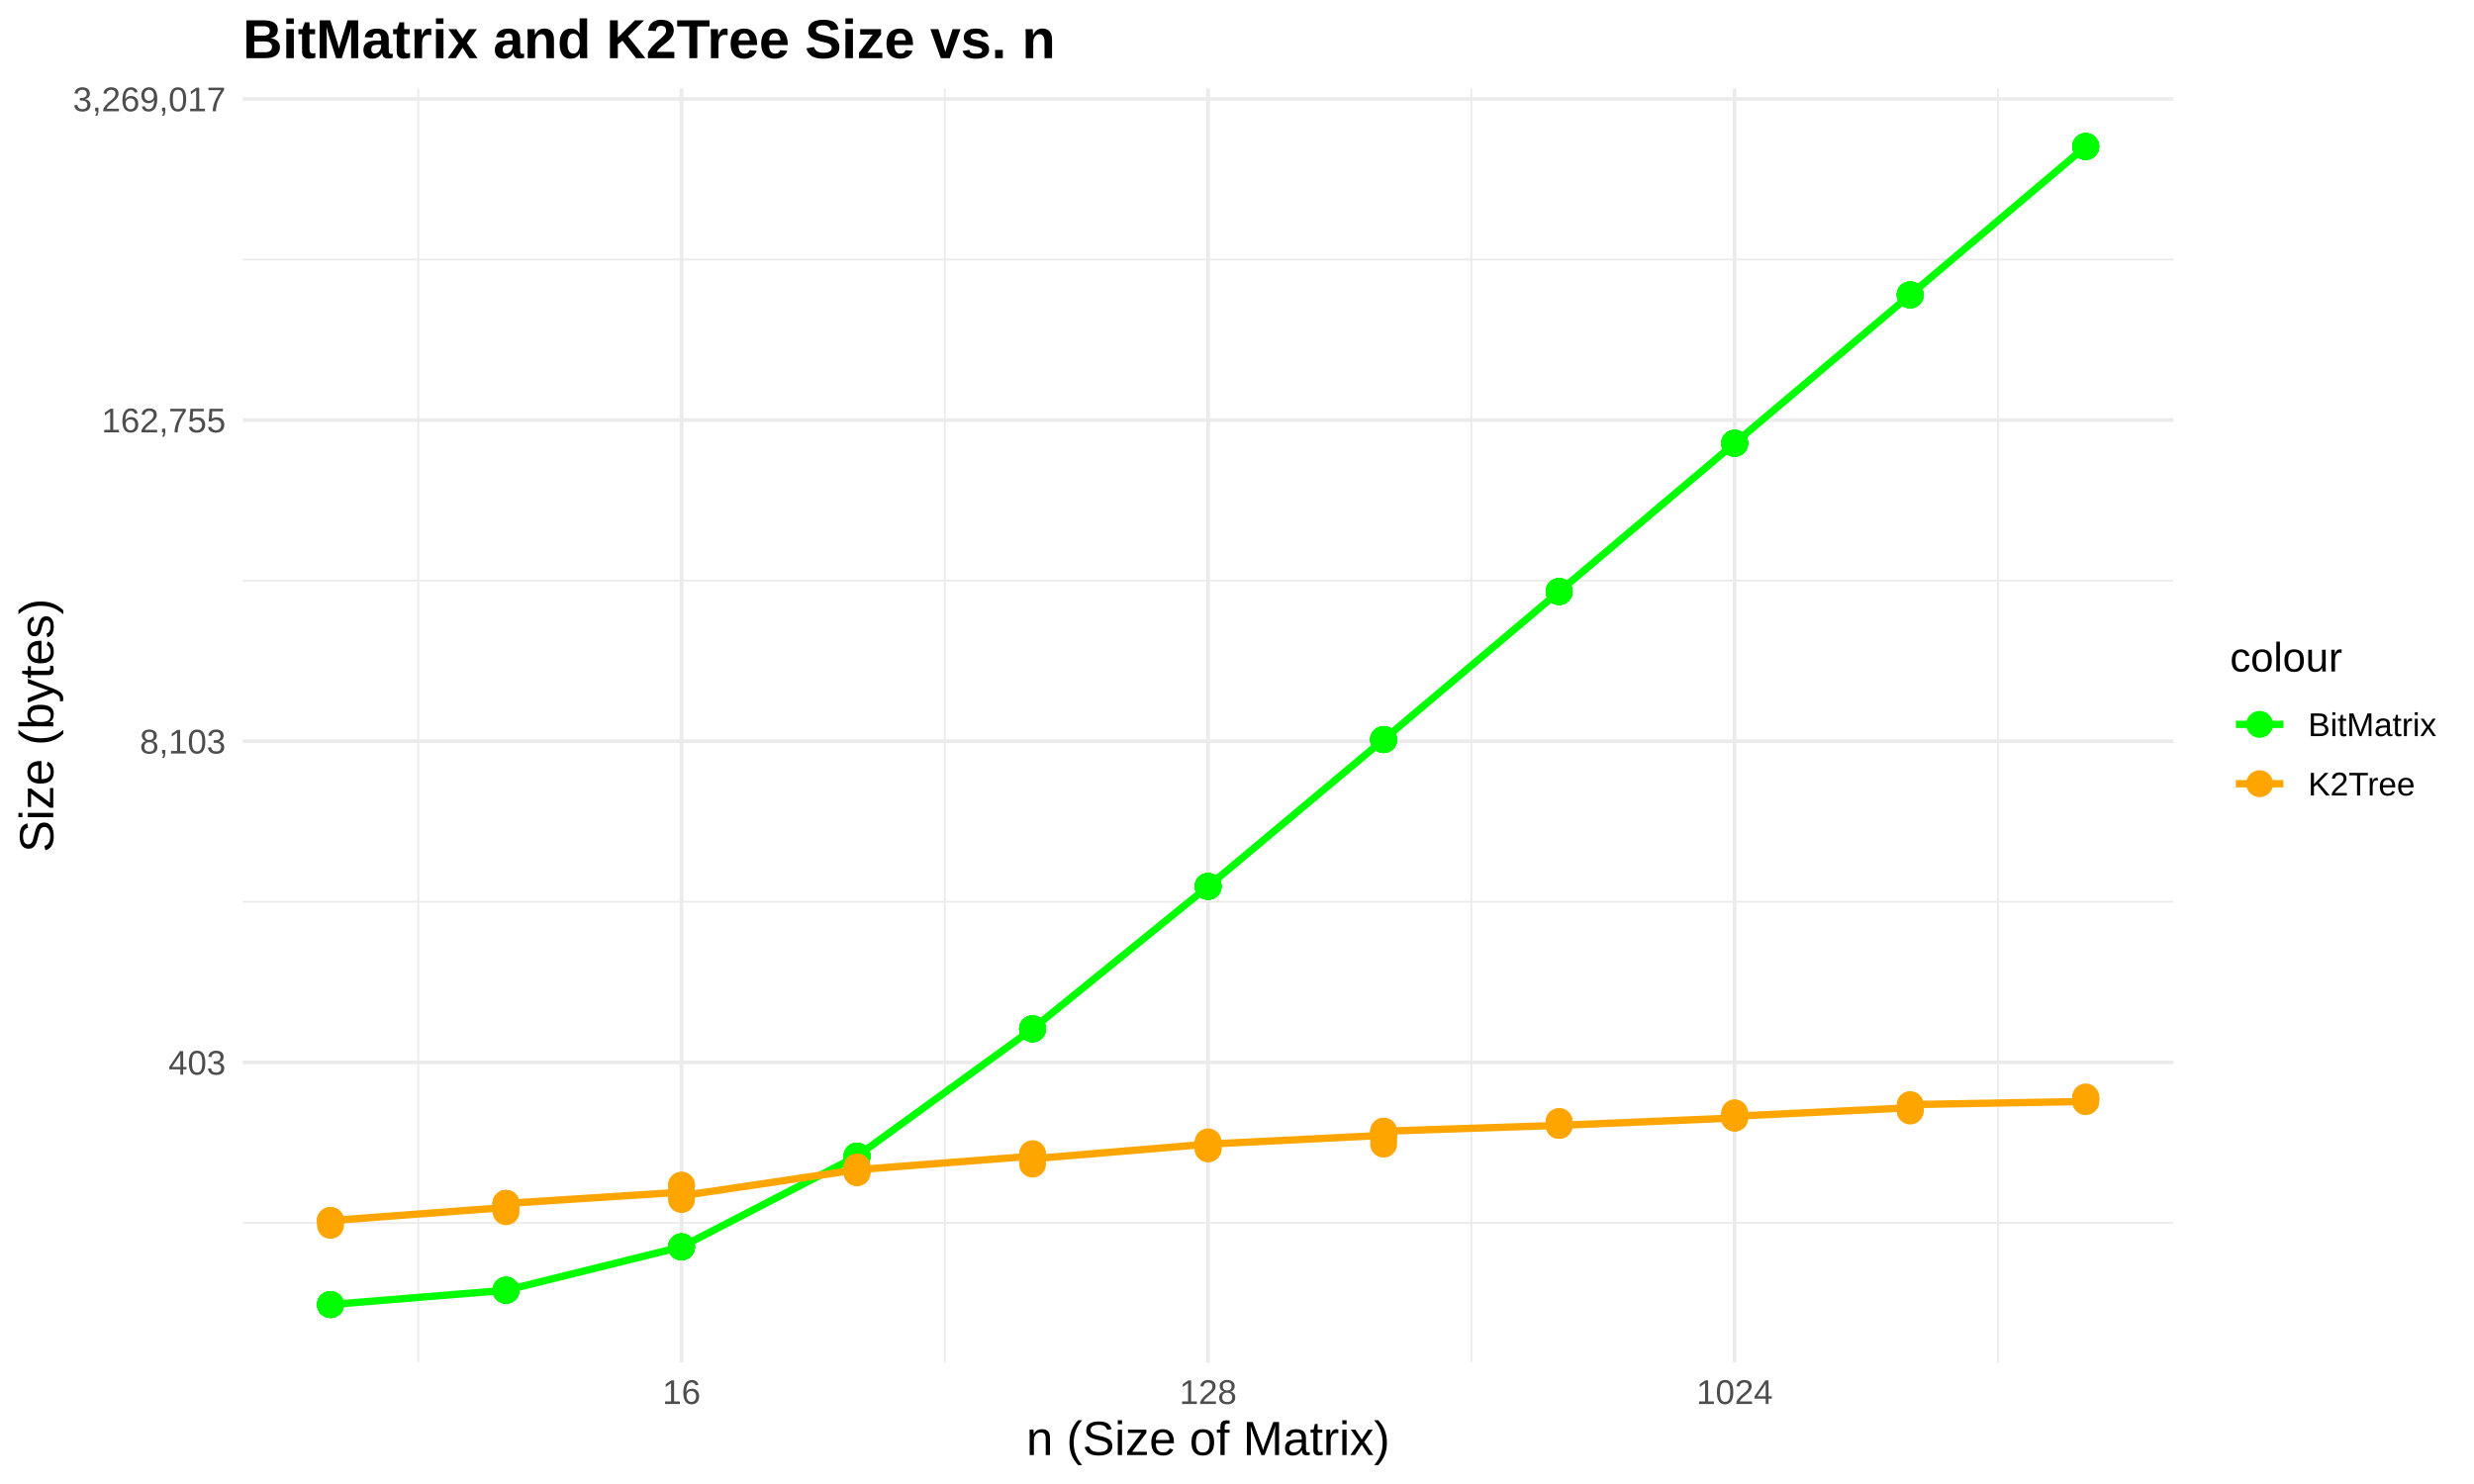
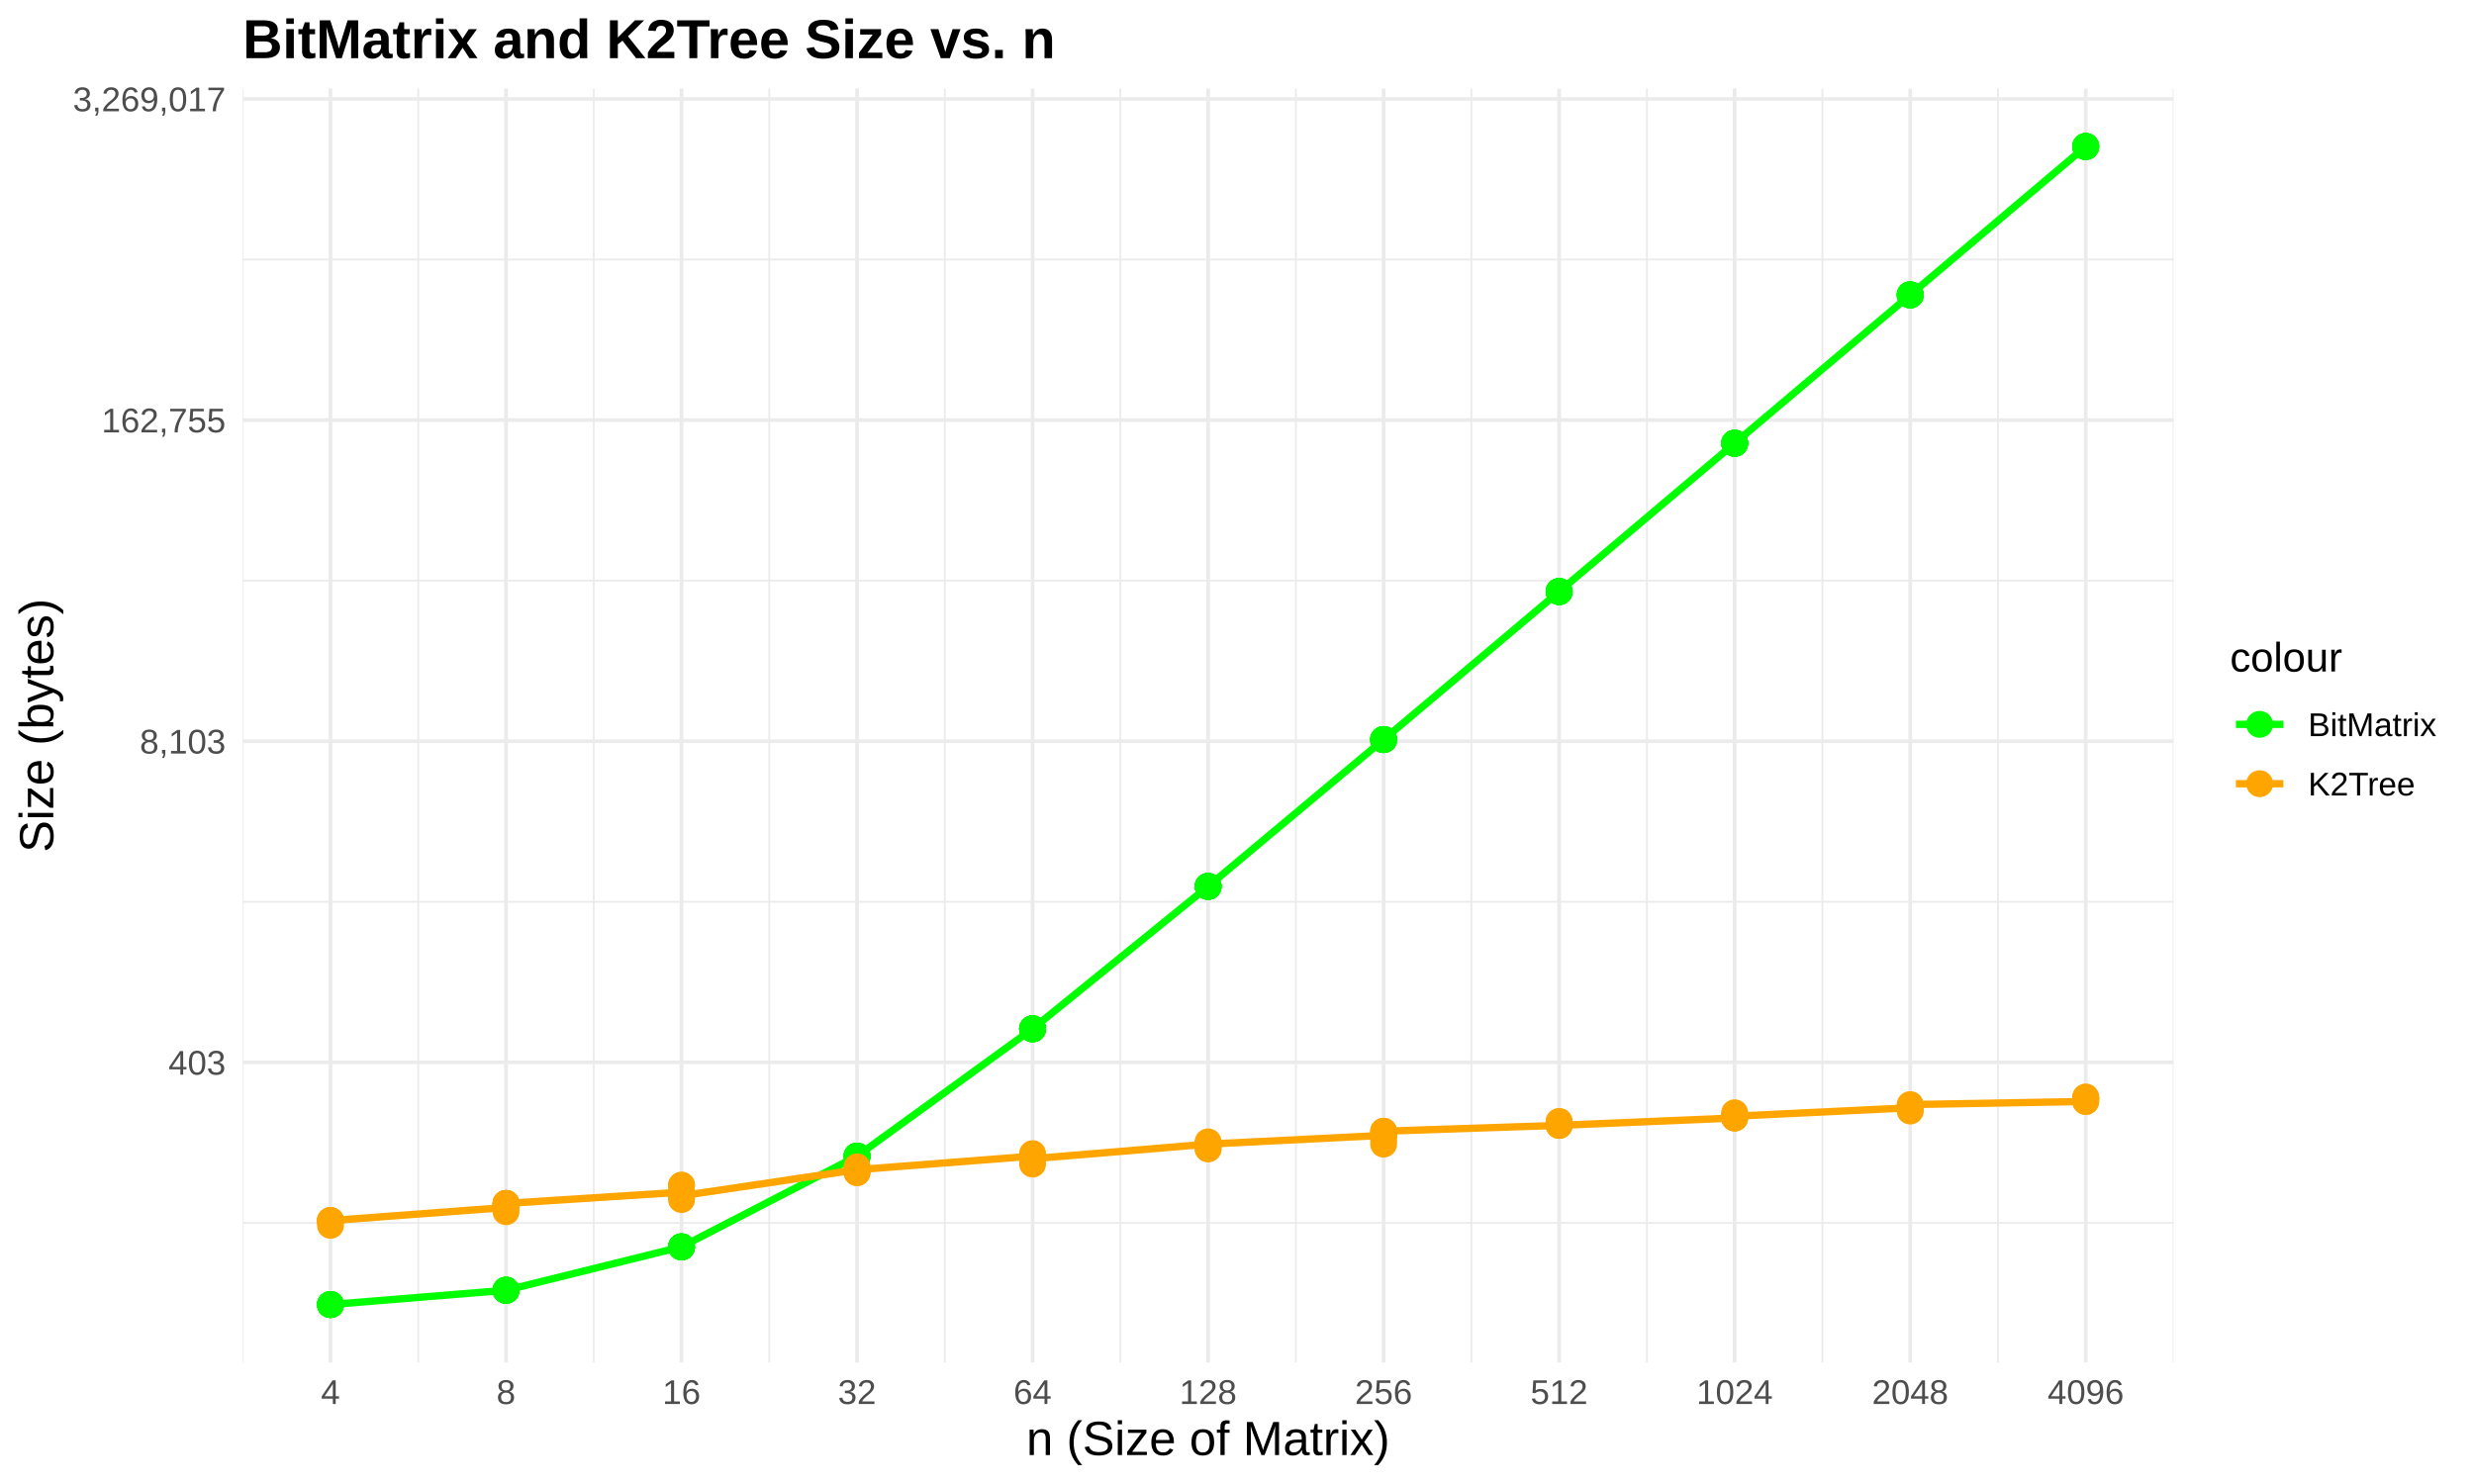
<svg xmlns="http://www.w3.org/2000/svg" class="svglite" width="720.00pt" height="432.00pt" viewBox="0 0 720.00 432.00">
  <defs>
    <style type="text/css">
    .svglite line, .svglite polyline, .svglite polygon, .svglite path, .svglite rect, .svglite circle {
      fill: none;
      stroke: #000000;
      stroke-linecap: round;
      stroke-linejoin: round;
      stroke-miterlimit: 10.00;
    }
    .svglite text {
      white-space: pre;
    }
  </style>
  </defs>
  <rect width="100%" height="100%" style="stroke: none; fill: none;" />
  <defs>
    <clipPath id="cpMC4wMHw3MjAuMDB8MC4wMHw0MzIuMDA=">
      <rect x="0.00" y="0.00" width="720.00" height="432.00" />
    </clipPath>
  </defs>
  <g clip-path="url(#cpMC4wMHw3MjAuMDB8MC4wMHw0MzIuMDA=)">
</g>
  <defs>
    <clipPath id="cpNzAuNjR8NjMyLjU0fDI1Ljc4fDM5Ni42Mg==">
      <rect x="70.64" y="25.78" width="561.90" height="370.83" />
    </clipPath>
  </defs>
  <g clip-path="url(#cpNzAuNjR8NjMyLjU0fDI1Ljc4fDM5Ni42Mg==)">
    <polyline points="70.64,356.00 632.54,356.00 " style="stroke-width: 0.53; stroke: #EBEBEB; stroke-linecap: butt;" />
    <polyline points="70.64,262.52 632.54,262.52 " style="stroke-width: 0.53; stroke: #EBEBEB; stroke-linecap: butt;" />
    <polyline points="70.64,169.03 632.54,169.03 " style="stroke-width: 0.53; stroke: #EBEBEB; stroke-linecap: butt;" />
    <polyline points="70.64,75.55 632.54,75.55 " style="stroke-width: 0.53; stroke: #EBEBEB; stroke-linecap: butt;" />
+     <polyline points="70.64,396.62 70.64,25.78 " style="stroke-width: 0.53; stroke: #EBEBEB; stroke-linecap: butt;" />
    <polyline points="121.72,396.62 121.72,25.78 " style="stroke-width: 0.53; stroke: #EBEBEB; stroke-linecap: butt;" />
+     <polyline points="172.80,396.62 172.80,25.78 " style="stroke-width: 0.53; stroke: #EBEBEB; stroke-linecap: butt;" />
+     <polyline points="223.88,396.62 223.88,25.78 " style="stroke-width: 0.53; stroke: #EBEBEB; stroke-linecap: butt;" />
    <polyline points="274.96,396.62 274.96,25.78 " style="stroke-width: 0.53; stroke: #EBEBEB; stroke-linecap: butt;" />
+     <polyline points="326.05,396.62 326.05,25.78 " style="stroke-width: 0.53; stroke: #EBEBEB; stroke-linecap: butt;" />
+     <polyline points="377.13,396.62 377.13,25.78 " style="stroke-width: 0.53; stroke: #EBEBEB; stroke-linecap: butt;" />
    <polyline points="428.21,396.62 428.21,25.78 " style="stroke-width: 0.53; stroke: #EBEBEB; stroke-linecap: butt;" />
+     <polyline points="479.29,396.62 479.29,25.78 " style="stroke-width: 0.53; stroke: #EBEBEB; stroke-linecap: butt;" />
+     <polyline points="530.38,396.62 530.38,25.78 " style="stroke-width: 0.53; stroke: #EBEBEB; stroke-linecap: butt;" />
    <polyline points="581.46,396.62 581.46,25.78 " style="stroke-width: 0.53; stroke: #EBEBEB; stroke-linecap: butt;" />
+     <polyline points="632.54,396.62 632.54,25.78 " style="stroke-width: 0.53; stroke: #EBEBEB; stroke-linecap: butt;" />
    <polyline points="70.64,309.26 632.54,309.26 " style="stroke-width: 1.07; stroke: #EBEBEB; stroke-linecap: butt;" />
    <polyline points="70.64,215.78 632.54,215.78 " style="stroke-width: 1.07; stroke: #EBEBEB; stroke-linecap: butt;" />
    <polyline points="70.64,122.29 632.54,122.29 " style="stroke-width: 1.07; stroke: #EBEBEB; stroke-linecap: butt;" />
    <polyline points="70.64,28.81 632.54,28.81 " style="stroke-width: 1.07; stroke: #EBEBEB; stroke-linecap: butt;" />
+     <polyline points="96.18,396.62 96.18,25.78 " style="stroke-width: 1.07; stroke: #EBEBEB; stroke-linecap: butt;" />
+     <polyline points="147.26,396.62 147.26,25.78 " style="stroke-width: 1.07; stroke: #EBEBEB; stroke-linecap: butt;" />
    <polyline points="198.34,396.62 198.34,25.78 " style="stroke-width: 1.07; stroke: #EBEBEB; stroke-linecap: butt;" />
+     <polyline points="249.42,396.62 249.42,25.78 " style="stroke-width: 1.07; stroke: #EBEBEB; stroke-linecap: butt;" />
+     <polyline points="300.51,396.62 300.51,25.78 " style="stroke-width: 1.07; stroke: #EBEBEB; stroke-linecap: butt;" />
    <polyline points="351.59,396.62 351.59,25.78 " style="stroke-width: 1.07; stroke: #EBEBEB; stroke-linecap: butt;" />
+     <polyline points="402.67,396.62 402.67,25.78 " style="stroke-width: 1.07; stroke: #EBEBEB; stroke-linecap: butt;" />
+     <polyline points="453.75,396.62 453.75,25.78 " style="stroke-width: 1.07; stroke: #EBEBEB; stroke-linecap: butt;" />
    <polyline points="504.83,396.62 504.83,25.78 " style="stroke-width: 1.07; stroke: #EBEBEB; stroke-linecap: butt;" />
+     <polyline points="555.92,396.62 555.92,25.78 " style="stroke-width: 1.07; stroke: #EBEBEB; stroke-linecap: butt;" />
+     <polyline points="607.00,396.62 607.00,25.78 " style="stroke-width: 1.07; stroke: #EBEBEB; stroke-linecap: butt;" />
    <polyline points="96.18,379.76 96.18,379.76 96.18,379.76 96.18,379.76 96.18,379.76 96.18,379.76 96.18,379.76 147.26,375.60 147.26,375.60 147.26,375.60 147.26,375.60 147.26,375.60 147.26,375.60 147.26,375.60 198.34,362.96 198.34,362.96 198.34,362.96 198.34,362.96 198.34,362.96 198.34,362.96 198.34,362.96 249.42,336.56 249.42,336.56 249.42,336.56 249.42,336.56 249.42,336.56 249.42,336.56 249.42,336.56 300.51,299.49 300.51,299.49 300.51,299.49 300.51,299.49 300.51,299.49 300.51,299.49 300.51,299.49 351.59,258.03 351.59,258.03 351.59,258.03 351.59,258.03 351.59,258.03 351.59,258.03 351.59,258.03 402.67,215.29 402.67,215.29 402.67,215.29 402.67,215.29 402.67,215.29 402.67,215.29 402.67,215.29 453.75,172.20 453.75,172.20 453.75,172.20 453.75,172.20 453.75,172.20 453.75,172.20 453.75,172.20 504.83,129.03 504.83,129.03 504.83,129.03 504.83,129.03 504.83,129.03 504.83,129.03 504.83,129.03 555.92,85.84 555.92,85.84 555.92,85.84 555.92,85.84 555.92,85.84 555.92,85.84 555.92,85.84 607.00,42.64 607.00,42.64 607.00,42.64 607.00,42.64 607.00,42.64 607.00,42.64 607.00,42.64 " style="stroke-width: 2.13; stroke: #00FF00; stroke-linecap: butt;" />
    <circle cx="96.18" cy="379.76" r="3.56" style="stroke-width: 0.71; stroke: #00FF00; fill: #00FF00;" />
    <circle cx="147.26" cy="375.60" r="3.56" style="stroke-width: 0.71; stroke: #00FF00; fill: #00FF00;" />
    <circle cx="198.34" cy="362.96" r="3.56" style="stroke-width: 0.71; stroke: #00FF00; fill: #00FF00;" />
    <circle cx="249.42" cy="336.56" r="3.56" style="stroke-width: 0.71; stroke: #00FF00; fill: #00FF00;" />
    <circle cx="300.51" cy="299.49" r="3.56" style="stroke-width: 0.71; stroke: #00FF00; fill: #00FF00;" />
    <circle cx="351.59" cy="258.03" r="3.56" style="stroke-width: 0.71; stroke: #00FF00; fill: #00FF00;" />
    <circle cx="402.67" cy="215.29" r="3.56" style="stroke-width: 0.71; stroke: #00FF00; fill: #00FF00;" />
    <circle cx="453.75" cy="172.20" r="3.56" style="stroke-width: 0.71; stroke: #00FF00; fill: #00FF00;" />
    <circle cx="504.83" cy="129.03" r="3.56" style="stroke-width: 0.71; stroke: #00FF00; fill: #00FF00;" />
    <circle cx="555.92" cy="85.84" r="3.56" style="stroke-width: 0.71; stroke: #00FF00; fill: #00FF00;" />
    <circle cx="607.00" cy="42.64" r="3.56" style="stroke-width: 0.71; stroke: #00FF00; fill: #00FF00;" />
    <circle cx="96.18" cy="379.76" r="3.56" style="stroke-width: 0.71; stroke: #00FF00; fill: #00FF00;" />
    <circle cx="147.26" cy="375.60" r="3.56" style="stroke-width: 0.71; stroke: #00FF00; fill: #00FF00;" />
    <circle cx="198.34" cy="362.96" r="3.56" style="stroke-width: 0.71; stroke: #00FF00; fill: #00FF00;" />
    <circle cx="249.42" cy="336.56" r="3.56" style="stroke-width: 0.71; stroke: #00FF00; fill: #00FF00;" />
    <circle cx="300.51" cy="299.49" r="3.56" style="stroke-width: 0.71; stroke: #00FF00; fill: #00FF00;" />
    <circle cx="351.59" cy="258.03" r="3.56" style="stroke-width: 0.71; stroke: #00FF00; fill: #00FF00;" />
    <circle cx="402.67" cy="215.29" r="3.56" style="stroke-width: 0.71; stroke: #00FF00; fill: #00FF00;" />
    <circle cx="453.75" cy="172.20" r="3.56" style="stroke-width: 0.71; stroke: #00FF00; fill: #00FF00;" />
    <circle cx="504.83" cy="129.03" r="3.56" style="stroke-width: 0.71; stroke: #00FF00; fill: #00FF00;" />
    <circle cx="555.92" cy="85.84" r="3.56" style="stroke-width: 0.71; stroke: #00FF00; fill: #00FF00;" />
    <circle cx="607.00" cy="42.64" r="3.56" style="stroke-width: 0.71; stroke: #00FF00; fill: #00FF00;" />
    <circle cx="96.18" cy="379.76" r="3.56" style="stroke-width: 0.71; stroke: #00FF00; fill: #00FF00;" />
    <circle cx="147.26" cy="375.60" r="3.56" style="stroke-width: 0.71; stroke: #00FF00; fill: #00FF00;" />
    <circle cx="198.34" cy="362.96" r="3.56" style="stroke-width: 0.71; stroke: #00FF00; fill: #00FF00;" />
    <circle cx="249.42" cy="336.56" r="3.56" style="stroke-width: 0.71; stroke: #00FF00; fill: #00FF00;" />
    <circle cx="300.51" cy="299.49" r="3.56" style="stroke-width: 0.71; stroke: #00FF00; fill: #00FF00;" />
    <circle cx="351.59" cy="258.03" r="3.56" style="stroke-width: 0.71; stroke: #00FF00; fill: #00FF00;" />
    <circle cx="402.67" cy="215.29" r="3.56" style="stroke-width: 0.71; stroke: #00FF00; fill: #00FF00;" />
    <circle cx="453.75" cy="172.20" r="3.56" style="stroke-width: 0.71; stroke: #00FF00; fill: #00FF00;" />
    <circle cx="504.83" cy="129.03" r="3.56" style="stroke-width: 0.71; stroke: #00FF00; fill: #00FF00;" />
    <circle cx="555.92" cy="85.84" r="3.56" style="stroke-width: 0.71; stroke: #00FF00; fill: #00FF00;" />
    <circle cx="607.00" cy="42.64" r="3.56" style="stroke-width: 0.71; stroke: #00FF00; fill: #00FF00;" />
    <circle cx="96.18" cy="379.76" r="3.56" style="stroke-width: 0.71; stroke: #00FF00; fill: #00FF00;" />
    <circle cx="147.26" cy="375.60" r="3.56" style="stroke-width: 0.71; stroke: #00FF00; fill: #00FF00;" />
    <circle cx="198.34" cy="362.96" r="3.56" style="stroke-width: 0.71; stroke: #00FF00; fill: #00FF00;" />
    <circle cx="249.42" cy="336.56" r="3.56" style="stroke-width: 0.71; stroke: #00FF00; fill: #00FF00;" />
    <circle cx="300.51" cy="299.49" r="3.56" style="stroke-width: 0.71; stroke: #00FF00; fill: #00FF00;" />
    <circle cx="351.59" cy="258.03" r="3.56" style="stroke-width: 0.71; stroke: #00FF00; fill: #00FF00;" />
    <circle cx="402.67" cy="215.29" r="3.56" style="stroke-width: 0.71; stroke: #00FF00; fill: #00FF00;" />
    <circle cx="453.75" cy="172.20" r="3.56" style="stroke-width: 0.71; stroke: #00FF00; fill: #00FF00;" />
    <circle cx="504.83" cy="129.03" r="3.56" style="stroke-width: 0.71; stroke: #00FF00; fill: #00FF00;" />
    <circle cx="555.92" cy="85.84" r="3.56" style="stroke-width: 0.71; stroke: #00FF00; fill: #00FF00;" />
    <circle cx="607.00" cy="42.64" r="3.56" style="stroke-width: 0.71; stroke: #00FF00; fill: #00FF00;" />
    <circle cx="96.18" cy="379.76" r="3.56" style="stroke-width: 0.71; stroke: #00FF00; fill: #00FF00;" />
    <circle cx="147.26" cy="375.60" r="3.56" style="stroke-width: 0.71; stroke: #00FF00; fill: #00FF00;" />
    <circle cx="198.34" cy="362.96" r="3.56" style="stroke-width: 0.71; stroke: #00FF00; fill: #00FF00;" />
    <circle cx="249.42" cy="336.56" r="3.56" style="stroke-width: 0.71; stroke: #00FF00; fill: #00FF00;" />
    <circle cx="300.51" cy="299.49" r="3.56" style="stroke-width: 0.71; stroke: #00FF00; fill: #00FF00;" />
    <circle cx="351.59" cy="258.03" r="3.56" style="stroke-width: 0.71; stroke: #00FF00; fill: #00FF00;" />
    <circle cx="402.67" cy="215.29" r="3.56" style="stroke-width: 0.71; stroke: #00FF00; fill: #00FF00;" />
    <circle cx="453.75" cy="172.20" r="3.56" style="stroke-width: 0.71; stroke: #00FF00; fill: #00FF00;" />
    <circle cx="504.83" cy="129.03" r="3.56" style="stroke-width: 0.71; stroke: #00FF00; fill: #00FF00;" />
    <circle cx="555.92" cy="85.84" r="3.56" style="stroke-width: 0.71; stroke: #00FF00; fill: #00FF00;" />
    <circle cx="607.00" cy="42.64" r="3.56" style="stroke-width: 0.71; stroke: #00FF00; fill: #00FF00;" />
    <circle cx="96.18" cy="379.76" r="3.56" style="stroke-width: 0.71; stroke: #00FF00; fill: #00FF00;" />
    <circle cx="147.26" cy="375.60" r="3.56" style="stroke-width: 0.71; stroke: #00FF00; fill: #00FF00;" />
    <circle cx="198.34" cy="362.96" r="3.56" style="stroke-width: 0.71; stroke: #00FF00; fill: #00FF00;" />
    <circle cx="249.42" cy="336.56" r="3.56" style="stroke-width: 0.71; stroke: #00FF00; fill: #00FF00;" />
    <circle cx="300.51" cy="299.49" r="3.56" style="stroke-width: 0.71; stroke: #00FF00; fill: #00FF00;" />
    <circle cx="351.59" cy="258.03" r="3.56" style="stroke-width: 0.71; stroke: #00FF00; fill: #00FF00;" />
    <circle cx="402.67" cy="215.29" r="3.56" style="stroke-width: 0.71; stroke: #00FF00; fill: #00FF00;" />
    <circle cx="453.75" cy="172.20" r="3.56" style="stroke-width: 0.71; stroke: #00FF00; fill: #00FF00;" />
    <circle cx="504.83" cy="129.03" r="3.56" style="stroke-width: 0.71; stroke: #00FF00; fill: #00FF00;" />
    <circle cx="555.92" cy="85.84" r="3.56" style="stroke-width: 0.71; stroke: #00FF00; fill: #00FF00;" />
    <circle cx="607.00" cy="42.64" r="3.56" style="stroke-width: 0.71; stroke: #00FF00; fill: #00FF00;" />
    <circle cx="96.18" cy="379.76" r="3.56" style="stroke-width: 0.71; stroke: #00FF00; fill: #00FF00;" />
    <circle cx="147.26" cy="375.60" r="3.56" style="stroke-width: 0.71; stroke: #00FF00; fill: #00FF00;" />
    <circle cx="198.34" cy="362.96" r="3.56" style="stroke-width: 0.71; stroke: #00FF00; fill: #00FF00;" />
    <circle cx="249.42" cy="336.56" r="3.56" style="stroke-width: 0.71; stroke: #00FF00; fill: #00FF00;" />
    <circle cx="300.51" cy="299.49" r="3.56" style="stroke-width: 0.71; stroke: #00FF00; fill: #00FF00;" />
    <circle cx="351.59" cy="258.03" r="3.56" style="stroke-width: 0.71; stroke: #00FF00; fill: #00FF00;" />
    <circle cx="402.67" cy="215.29" r="3.56" style="stroke-width: 0.71; stroke: #00FF00; fill: #00FF00;" />
    <circle cx="453.75" cy="172.20" r="3.56" style="stroke-width: 0.71; stroke: #00FF00; fill: #00FF00;" />
    <circle cx="504.83" cy="129.03" r="3.56" style="stroke-width: 0.71; stroke: #00FF00; fill: #00FF00;" />
    <circle cx="555.92" cy="85.84" r="3.56" style="stroke-width: 0.71; stroke: #00FF00; fill: #00FF00;" />
    <circle cx="607.00" cy="42.64" r="3.56" style="stroke-width: 0.71; stroke: #00FF00; fill: #00FF00;" />
    <polyline points="96.18,355.33 96.18,355.33 96.18,355.33 96.18,355.33 96.18,355.33 96.18,356.71 96.18,355.33 147.26,351.50 147.26,350.33 147.26,350.33 147.26,350.33 147.26,352.73 147.26,350.33 147.26,350.33 198.34,347.05 198.34,345.03 198.34,345.03 198.34,348.10 198.34,347.05 198.34,349.20 198.34,348.10 249.42,340.51 249.42,341.36 249.42,340.51 249.42,341.36 249.42,339.68 249.42,340.51 249.42,340.51 300.51,336.56 300.51,337.31 300.51,338.87 300.51,335.83 300.51,336.56 300.51,337.31 300.51,337.31 351.59,333.06 351.59,333.06 351.59,332.40 351.59,334.41 351.59,333.06 351.59,334.41 351.59,333.06 402.67,330.51 402.67,333.06 402.67,330.51 402.67,329.31 402.67,331.76 402.67,329.91 402.67,329.31 453.75,327.60 453.75,326.50 453.75,327.60 453.75,327.04 453.75,327.04 453.75,326.50 453.75,327.60 504.83,325.45 504.83,325.45 504.83,323.93 504.83,324.93 504.83,324.42 504.83,325.45 504.83,324.93 555.92,322.48 555.92,322.95 555.92,323.43 555.92,322.48 555.92,322.48 555.92,322.01 555.92,321.55 607.00,320.64 607.00,319.76 607.00,319.76 607.00,319.33 607.00,319.76 607.00,320.64 607.00,319.76 " style="stroke-width: 2.13; stroke: #FFA500; stroke-linecap: butt;" />
    <circle cx="96.18" cy="355.33" r="3.56" style="stroke-width: 0.71; stroke: #FFA500; fill: #FFA500;" />
    <circle cx="147.26" cy="351.50" r="3.56" style="stroke-width: 0.71; stroke: #FFA500; fill: #FFA500;" />
    <circle cx="198.34" cy="347.05" r="3.56" style="stroke-width: 0.71; stroke: #FFA500; fill: #FFA500;" />
    <circle cx="249.42" cy="340.51" r="3.56" style="stroke-width: 0.71; stroke: #FFA500; fill: #FFA500;" />
    <circle cx="300.51" cy="336.56" r="3.56" style="stroke-width: 0.71; stroke: #FFA500; fill: #FFA500;" />
    <circle cx="351.59" cy="333.06" r="3.56" style="stroke-width: 0.71; stroke: #FFA500; fill: #FFA500;" />
    <circle cx="402.67" cy="330.51" r="3.56" style="stroke-width: 0.71; stroke: #FFA500; fill: #FFA500;" />
    <circle cx="453.75" cy="327.60" r="3.56" style="stroke-width: 0.71; stroke: #FFA500; fill: #FFA500;" />
    <circle cx="504.83" cy="325.45" r="3.56" style="stroke-width: 0.71; stroke: #FFA500; fill: #FFA500;" />
    <circle cx="555.92" cy="322.48" r="3.56" style="stroke-width: 0.71; stroke: #FFA500; fill: #FFA500;" />
    <circle cx="607.00" cy="320.64" r="3.56" style="stroke-width: 0.71; stroke: #FFA500; fill: #FFA500;" />
    <circle cx="96.18" cy="355.33" r="3.56" style="stroke-width: 0.71; stroke: #FFA500; fill: #FFA500;" />
    <circle cx="147.26" cy="350.33" r="3.56" style="stroke-width: 0.71; stroke: #FFA500; fill: #FFA500;" />
    <circle cx="198.34" cy="345.03" r="3.56" style="stroke-width: 0.71; stroke: #FFA500; fill: #FFA500;" />
    <circle cx="249.42" cy="341.36" r="3.56" style="stroke-width: 0.71; stroke: #FFA500; fill: #FFA500;" />
    <circle cx="300.51" cy="337.31" r="3.56" style="stroke-width: 0.71; stroke: #FFA500; fill: #FFA500;" />
    <circle cx="351.59" cy="333.06" r="3.56" style="stroke-width: 0.71; stroke: #FFA500; fill: #FFA500;" />
    <circle cx="402.67" cy="333.06" r="3.56" style="stroke-width: 0.71; stroke: #FFA500; fill: #FFA500;" />
    <circle cx="453.75" cy="326.50" r="3.56" style="stroke-width: 0.71; stroke: #FFA500; fill: #FFA500;" />
    <circle cx="504.83" cy="325.45" r="3.56" style="stroke-width: 0.71; stroke: #FFA500; fill: #FFA500;" />
    <circle cx="555.92" cy="322.95" r="3.56" style="stroke-width: 0.71; stroke: #FFA500; fill: #FFA500;" />
    <circle cx="607.00" cy="319.76" r="3.56" style="stroke-width: 0.71; stroke: #FFA500; fill: #FFA500;" />
    <circle cx="96.18" cy="355.33" r="3.56" style="stroke-width: 0.71; stroke: #FFA500; fill: #FFA500;" />
    <circle cx="147.26" cy="350.33" r="3.56" style="stroke-width: 0.71; stroke: #FFA500; fill: #FFA500;" />
    <circle cx="198.34" cy="345.03" r="3.56" style="stroke-width: 0.71; stroke: #FFA500; fill: #FFA500;" />
    <circle cx="249.42" cy="340.51" r="3.56" style="stroke-width: 0.71; stroke: #FFA500; fill: #FFA500;" />
    <circle cx="300.51" cy="338.87" r="3.56" style="stroke-width: 0.71; stroke: #FFA500; fill: #FFA500;" />
    <circle cx="351.59" cy="332.40" r="3.56" style="stroke-width: 0.71; stroke: #FFA500; fill: #FFA500;" />
    <circle cx="402.67" cy="330.51" r="3.56" style="stroke-width: 0.71; stroke: #FFA500; fill: #FFA500;" />
    <circle cx="453.75" cy="327.60" r="3.56" style="stroke-width: 0.71; stroke: #FFA500; fill: #FFA500;" />
    <circle cx="504.83" cy="323.93" r="3.56" style="stroke-width: 0.71; stroke: #FFA500; fill: #FFA500;" />
    <circle cx="555.92" cy="323.43" r="3.56" style="stroke-width: 0.71; stroke: #FFA500; fill: #FFA500;" />
    <circle cx="607.00" cy="319.76" r="3.56" style="stroke-width: 0.71; stroke: #FFA500; fill: #FFA500;" />
    <circle cx="96.18" cy="355.33" r="3.56" style="stroke-width: 0.71; stroke: #FFA500; fill: #FFA500;" />
    <circle cx="147.26" cy="350.33" r="3.56" style="stroke-width: 0.71; stroke: #FFA500; fill: #FFA500;" />
    <circle cx="198.34" cy="348.10" r="3.56" style="stroke-width: 0.71; stroke: #FFA500; fill: #FFA500;" />
    <circle cx="249.42" cy="341.36" r="3.56" style="stroke-width: 0.71; stroke: #FFA500; fill: #FFA500;" />
    <circle cx="300.51" cy="335.83" r="3.56" style="stroke-width: 0.71; stroke: #FFA500; fill: #FFA500;" />
    <circle cx="351.59" cy="334.41" r="3.56" style="stroke-width: 0.71; stroke: #FFA500; fill: #FFA500;" />
    <circle cx="402.67" cy="329.31" r="3.56" style="stroke-width: 0.71; stroke: #FFA500; fill: #FFA500;" />
    <circle cx="453.75" cy="327.04" r="3.56" style="stroke-width: 0.71; stroke: #FFA500; fill: #FFA500;" />
    <circle cx="504.83" cy="324.93" r="3.56" style="stroke-width: 0.71; stroke: #FFA500; fill: #FFA500;" />
    <circle cx="555.92" cy="322.48" r="3.56" style="stroke-width: 0.71; stroke: #FFA500; fill: #FFA500;" />
    <circle cx="607.00" cy="319.33" r="3.56" style="stroke-width: 0.71; stroke: #FFA500; fill: #FFA500;" />
    <circle cx="96.18" cy="355.33" r="3.56" style="stroke-width: 0.71; stroke: #FFA500; fill: #FFA500;" />
    <circle cx="147.26" cy="352.73" r="3.56" style="stroke-width: 0.71; stroke: #FFA500; fill: #FFA500;" />
    <circle cx="198.34" cy="347.05" r="3.56" style="stroke-width: 0.71; stroke: #FFA500; fill: #FFA500;" />
    <circle cx="249.42" cy="339.68" r="3.56" style="stroke-width: 0.71; stroke: #FFA500; fill: #FFA500;" />
    <circle cx="300.51" cy="336.56" r="3.56" style="stroke-width: 0.71; stroke: #FFA500; fill: #FFA500;" />
    <circle cx="351.59" cy="333.06" r="3.56" style="stroke-width: 0.71; stroke: #FFA500; fill: #FFA500;" />
    <circle cx="402.67" cy="331.76" r="3.56" style="stroke-width: 0.71; stroke: #FFA500; fill: #FFA500;" />
    <circle cx="453.75" cy="327.04" r="3.56" style="stroke-width: 0.71; stroke: #FFA500; fill: #FFA500;" />
    <circle cx="504.83" cy="324.42" r="3.56" style="stroke-width: 0.71; stroke: #FFA500; fill: #FFA500;" />
    <circle cx="555.92" cy="322.48" r="3.56" style="stroke-width: 0.71; stroke: #FFA500; fill: #FFA500;" />
    <circle cx="607.00" cy="319.76" r="3.56" style="stroke-width: 0.71; stroke: #FFA500; fill: #FFA500;" />
    <circle cx="96.18" cy="356.71" r="3.56" style="stroke-width: 0.71; stroke: #FFA500; fill: #FFA500;" />
    <circle cx="147.26" cy="350.33" r="3.56" style="stroke-width: 0.71; stroke: #FFA500; fill: #FFA500;" />
    <circle cx="198.34" cy="349.20" r="3.56" style="stroke-width: 0.71; stroke: #FFA500; fill: #FFA500;" />
    <circle cx="249.42" cy="340.51" r="3.56" style="stroke-width: 0.71; stroke: #FFA500; fill: #FFA500;" />
    <circle cx="300.51" cy="337.31" r="3.56" style="stroke-width: 0.71; stroke: #FFA500; fill: #FFA500;" />
    <circle cx="351.59" cy="334.41" r="3.56" style="stroke-width: 0.71; stroke: #FFA500; fill: #FFA500;" />
    <circle cx="402.67" cy="329.91" r="3.56" style="stroke-width: 0.71; stroke: #FFA500; fill: #FFA500;" />
    <circle cx="453.75" cy="326.50" r="3.56" style="stroke-width: 0.71; stroke: #FFA500; fill: #FFA500;" />
    <circle cx="504.83" cy="325.45" r="3.56" style="stroke-width: 0.71; stroke: #FFA500; fill: #FFA500;" />
    <circle cx="555.92" cy="322.01" r="3.56" style="stroke-width: 0.71; stroke: #FFA500; fill: #FFA500;" />
    <circle cx="607.00" cy="320.64" r="3.56" style="stroke-width: 0.71; stroke: #FFA500; fill: #FFA500;" />
    <circle cx="96.18" cy="355.33" r="3.56" style="stroke-width: 0.71; stroke: #FFA500; fill: #FFA500;" />
    <circle cx="147.26" cy="350.33" r="3.56" style="stroke-width: 0.71; stroke: #FFA500; fill: #FFA500;" />
    <circle cx="198.34" cy="348.10" r="3.56" style="stroke-width: 0.71; stroke: #FFA500; fill: #FFA500;" />
    <circle cx="249.42" cy="340.51" r="3.56" style="stroke-width: 0.71; stroke: #FFA500; fill: #FFA500;" />
    <circle cx="300.51" cy="337.31" r="3.56" style="stroke-width: 0.71; stroke: #FFA500; fill: #FFA500;" />
    <circle cx="351.59" cy="333.06" r="3.56" style="stroke-width: 0.71; stroke: #FFA500; fill: #FFA500;" />
    <circle cx="402.67" cy="329.31" r="3.56" style="stroke-width: 0.71; stroke: #FFA500; fill: #FFA500;" />
    <circle cx="453.75" cy="327.60" r="3.56" style="stroke-width: 0.71; stroke: #FFA500; fill: #FFA500;" />
    <circle cx="504.83" cy="324.93" r="3.56" style="stroke-width: 0.71; stroke: #FFA500; fill: #FFA500;" />
    <circle cx="555.92" cy="321.55" r="3.56" style="stroke-width: 0.71; stroke: #FFA500; fill: #FFA500;" />
    <circle cx="607.00" cy="319.76" r="3.56" style="stroke-width: 0.71; stroke: #FFA500; fill: #FFA500;" />
  </g>
  <g clip-path="url(#cpMC4wMHw3MjAuMDB8MC4wMHw0MzIuMDA=)">
    <text x="65.70" y="312.84" text-anchor="end" style="font-size: 10.00px;fill: #4D4D4D; font-family: &quot;Arial&quot;;" textLength="16.70px" lengthAdjust="spacingAndGlyphs">403</text>
    <text x="65.70" y="219.36" text-anchor="end" style="font-size: 10.00px;fill: #4D4D4D; font-family: &quot;Arial&quot;;" textLength="25.04px" lengthAdjust="spacingAndGlyphs">8,103</text>
    <text x="65.70" y="125.87" text-anchor="end" style="font-size: 10.00px;fill: #4D4D4D; font-family: &quot;Arial&quot;;" textLength="36.17px" lengthAdjust="spacingAndGlyphs">162,755</text>
    <text x="65.70" y="32.39" text-anchor="end" style="font-size: 10.00px;fill: #4D4D4D; font-family: &quot;Arial&quot;;" textLength="44.52px" lengthAdjust="spacingAndGlyphs">3,269,017</text>
+     <text x="96.18" y="408.71" text-anchor="middle" style="font-size: 10.00px;fill: #4D4D4D; font-family: &quot;Arial&quot;;" textLength="5.57px" lengthAdjust="spacingAndGlyphs">4</text>
+     <text x="147.26" y="408.71" text-anchor="middle" style="font-size: 10.00px;fill: #4D4D4D; font-family: &quot;Arial&quot;;" textLength="5.57px" lengthAdjust="spacingAndGlyphs">8</text>
    <text x="198.34" y="408.71" text-anchor="middle" style="font-size: 10.00px;fill: #4D4D4D; font-family: &quot;Arial&quot;;" textLength="11.13px" lengthAdjust="spacingAndGlyphs">16</text>
+     <text x="249.42" y="408.71" text-anchor="middle" style="font-size: 10.00px;fill: #4D4D4D; font-family: &quot;Arial&quot;;" textLength="11.13px" lengthAdjust="spacingAndGlyphs">32</text>
+     <text x="300.51" y="408.71" text-anchor="middle" style="font-size: 10.00px;fill: #4D4D4D; font-family: &quot;Arial&quot;;" textLength="11.13px" lengthAdjust="spacingAndGlyphs">64</text>
    <text x="351.59" y="408.71" text-anchor="middle" style="font-size: 10.00px;fill: #4D4D4D; font-family: &quot;Arial&quot;;" textLength="16.70px" lengthAdjust="spacingAndGlyphs">128</text>
+     <text x="402.67" y="408.71" text-anchor="middle" style="font-size: 10.00px;fill: #4D4D4D; font-family: &quot;Arial&quot;;" textLength="16.70px" lengthAdjust="spacingAndGlyphs">256</text>
+     <text x="453.75" y="408.71" text-anchor="middle" style="font-size: 10.00px;fill: #4D4D4D; font-family: &quot;Arial&quot;;" textLength="16.70px" lengthAdjust="spacingAndGlyphs">512</text>
    <text x="504.83" y="408.71" text-anchor="middle" style="font-size: 10.00px;fill: #4D4D4D; font-family: &quot;Arial&quot;;" textLength="22.26px" lengthAdjust="spacingAndGlyphs">1024</text>
+     <text x="555.92" y="408.71" text-anchor="middle" style="font-size: 10.00px;fill: #4D4D4D; font-family: &quot;Arial&quot;;" textLength="22.26px" lengthAdjust="spacingAndGlyphs">2048</text>
+     <text x="607.00" y="408.71" text-anchor="middle" style="font-size: 10.00px;fill: #4D4D4D; font-family: &quot;Arial&quot;;" textLength="22.26px" lengthAdjust="spacingAndGlyphs">4096</text>
    <text x="351.59" y="423.58" text-anchor="middle" style="font-size: 14.00px; font-family: &quot;Arial&quot;;" textLength="105.76px" lengthAdjust="spacingAndGlyphs">n (Size of Matrix)</text>
    <text transform="translate(15.50,211.20) rotate(-90)" text-anchor="middle" style="font-size: 14.00px; font-family: &quot;Arial&quot;;" textLength="73.89px" lengthAdjust="spacingAndGlyphs">Size (bytes)</text>
    <text x="648.98" y="195.48" style="font-size: 12.00px; font-family: &quot;Arial&quot;;" textLength="32.69px" lengthAdjust="spacingAndGlyphs">colour</text>
    <line x1="650.71" y1="210.86" x2="664.53" y2="210.86" style="stroke-width: 2.13; stroke: #00FF00; stroke-linecap: butt;" />
    <circle cx="657.62" cy="210.86" r="3.56" style="stroke-width: 0.71; stroke: #00FF00; fill: #00FF00;" />
    <line x1="650.71" y1="228.14" x2="664.53" y2="228.14" style="stroke-width: 2.13; stroke: #FFA500; stroke-linecap: butt;" />
    <circle cx="657.62" cy="228.14" r="3.56" style="stroke-width: 0.71; stroke: #FFA500; fill: #FFA500;" />
    <text x="671.74" y="214.29" style="font-size: 9.60px; font-family: &quot;Arial&quot;;" textLength="37.30px" lengthAdjust="spacingAndGlyphs">BitMatrix</text>
    <text x="671.74" y="231.57" style="font-size: 9.60px; font-family: &quot;Arial&quot;;" textLength="31.10px" lengthAdjust="spacingAndGlyphs">K2Tree</text>
    <text x="70.64" y="16.93" style="font-size: 16.00px; font-weight: bold; font-family: &quot;Arial&quot;;" textLength="236.49px" lengthAdjust="spacingAndGlyphs">BitMatrix and K2Tree Size vs. n</text>
  </g>
</svg>
